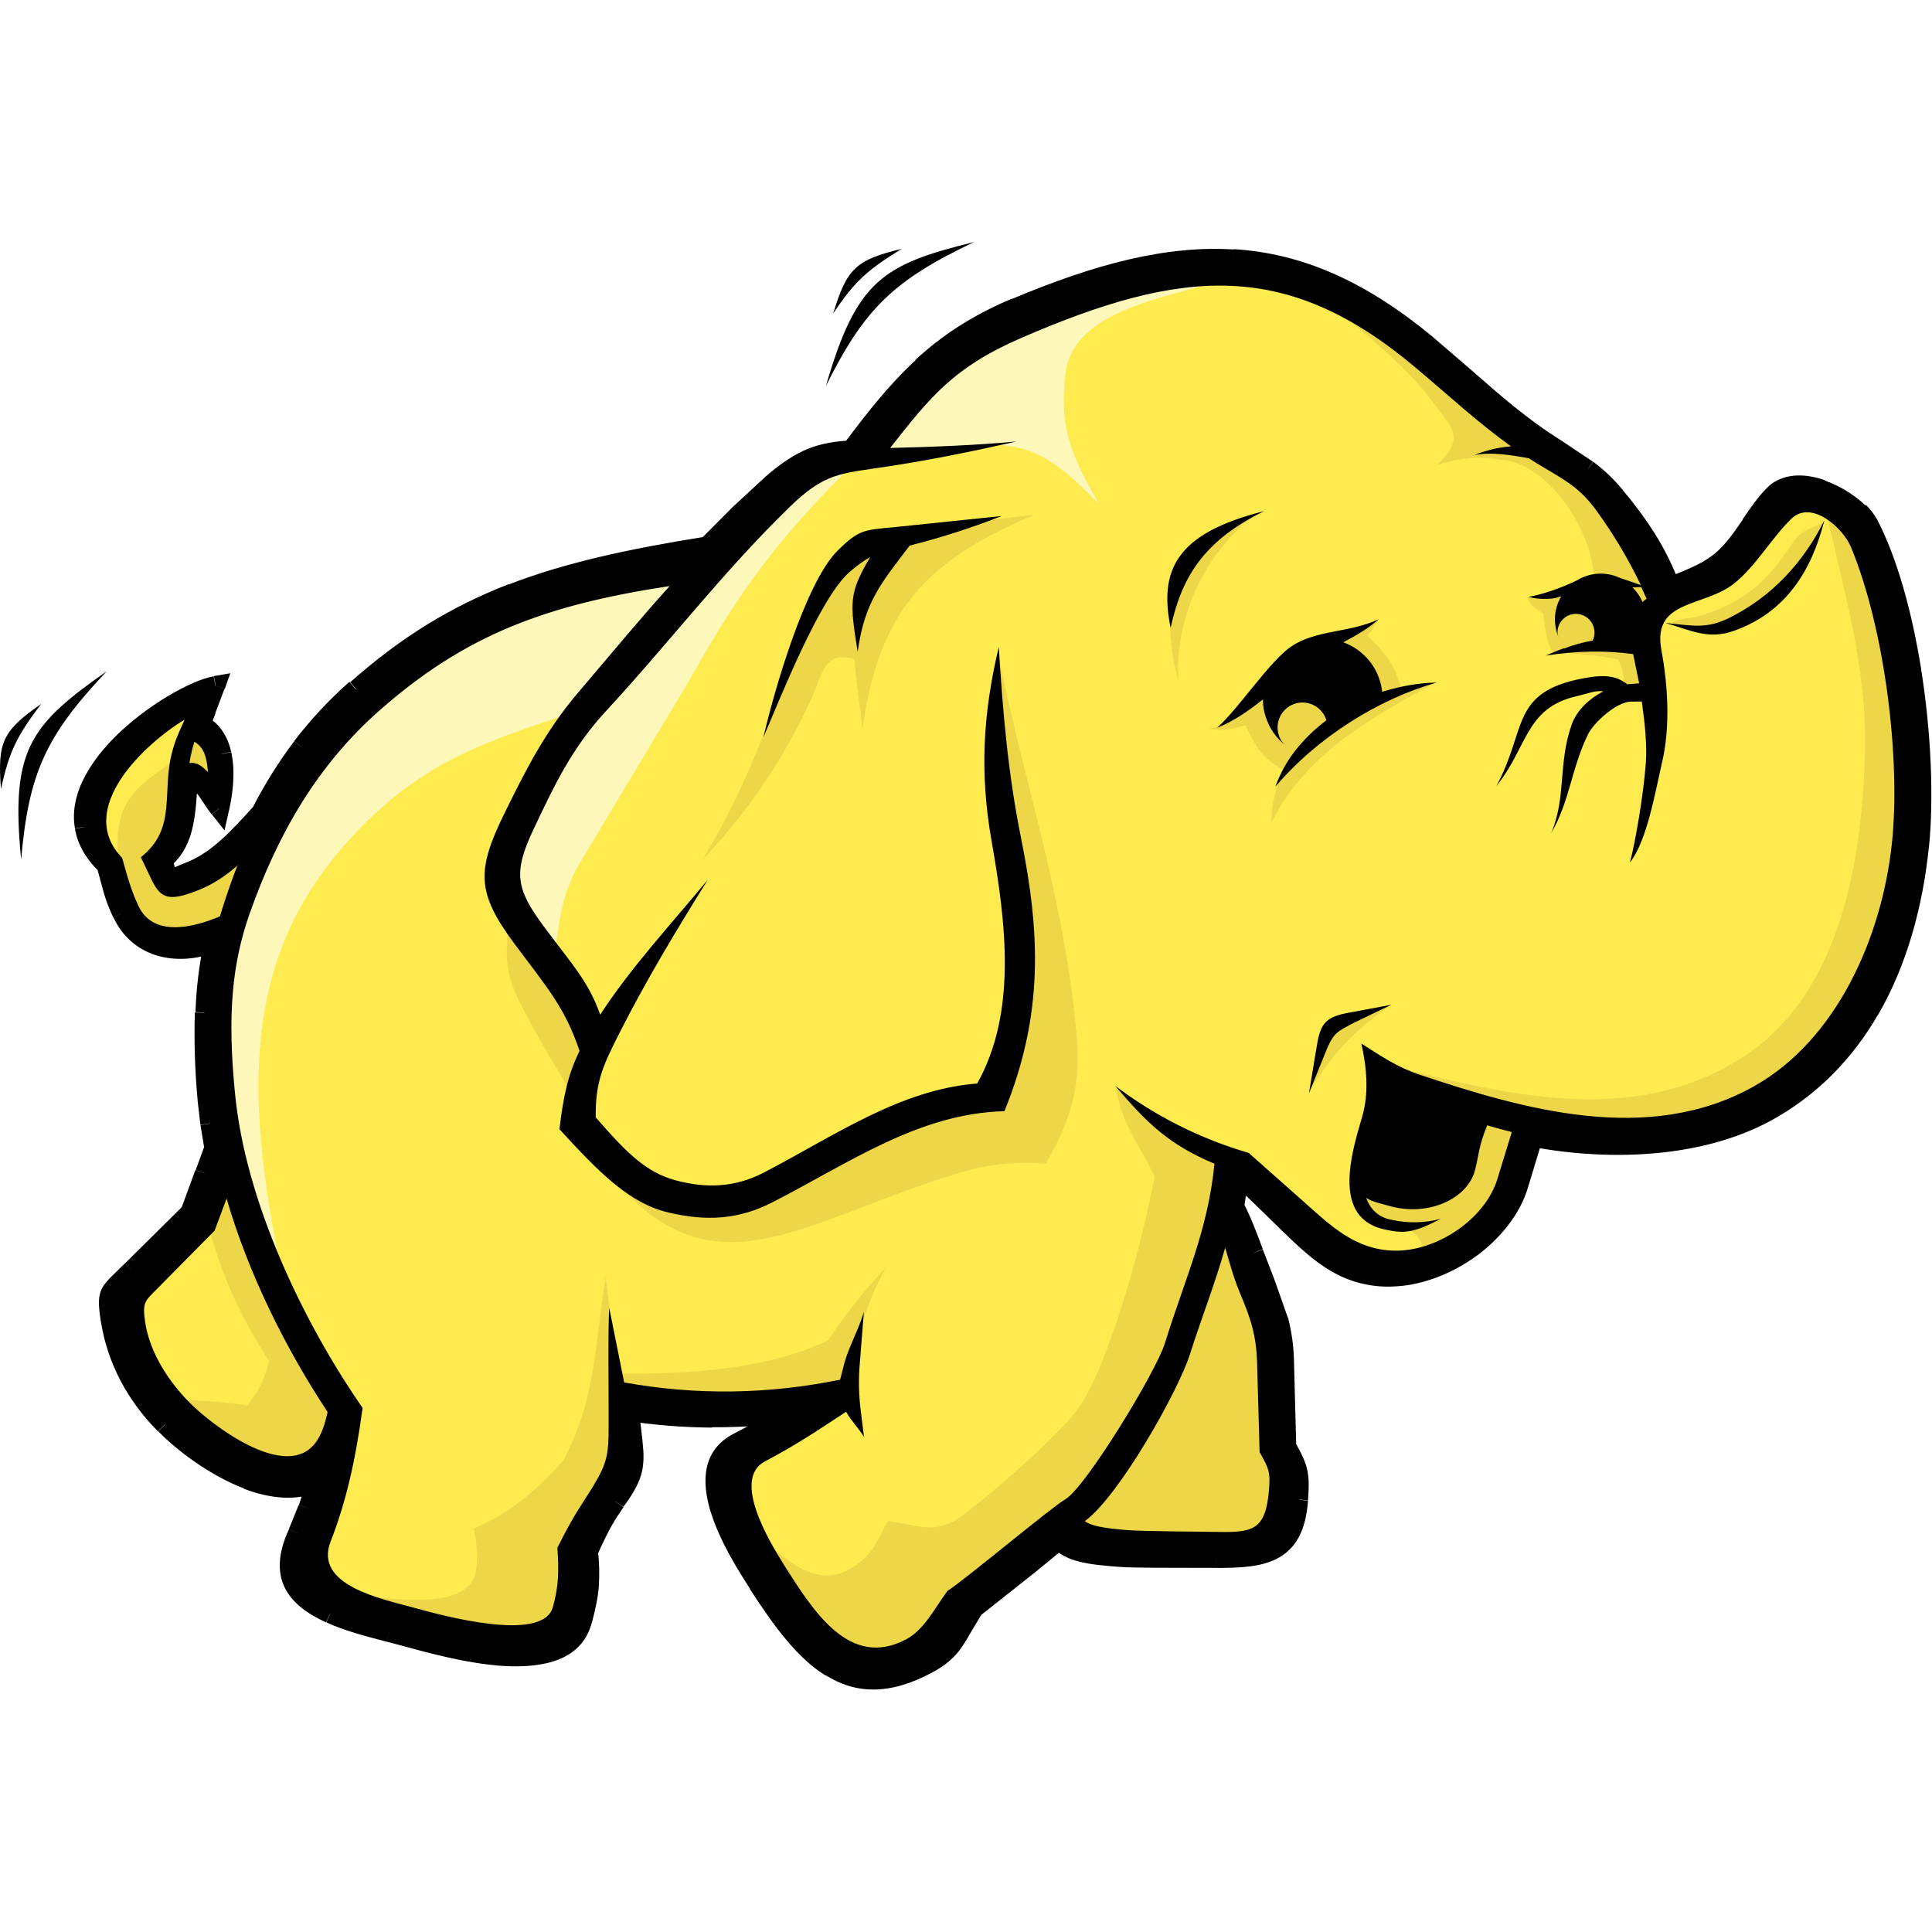
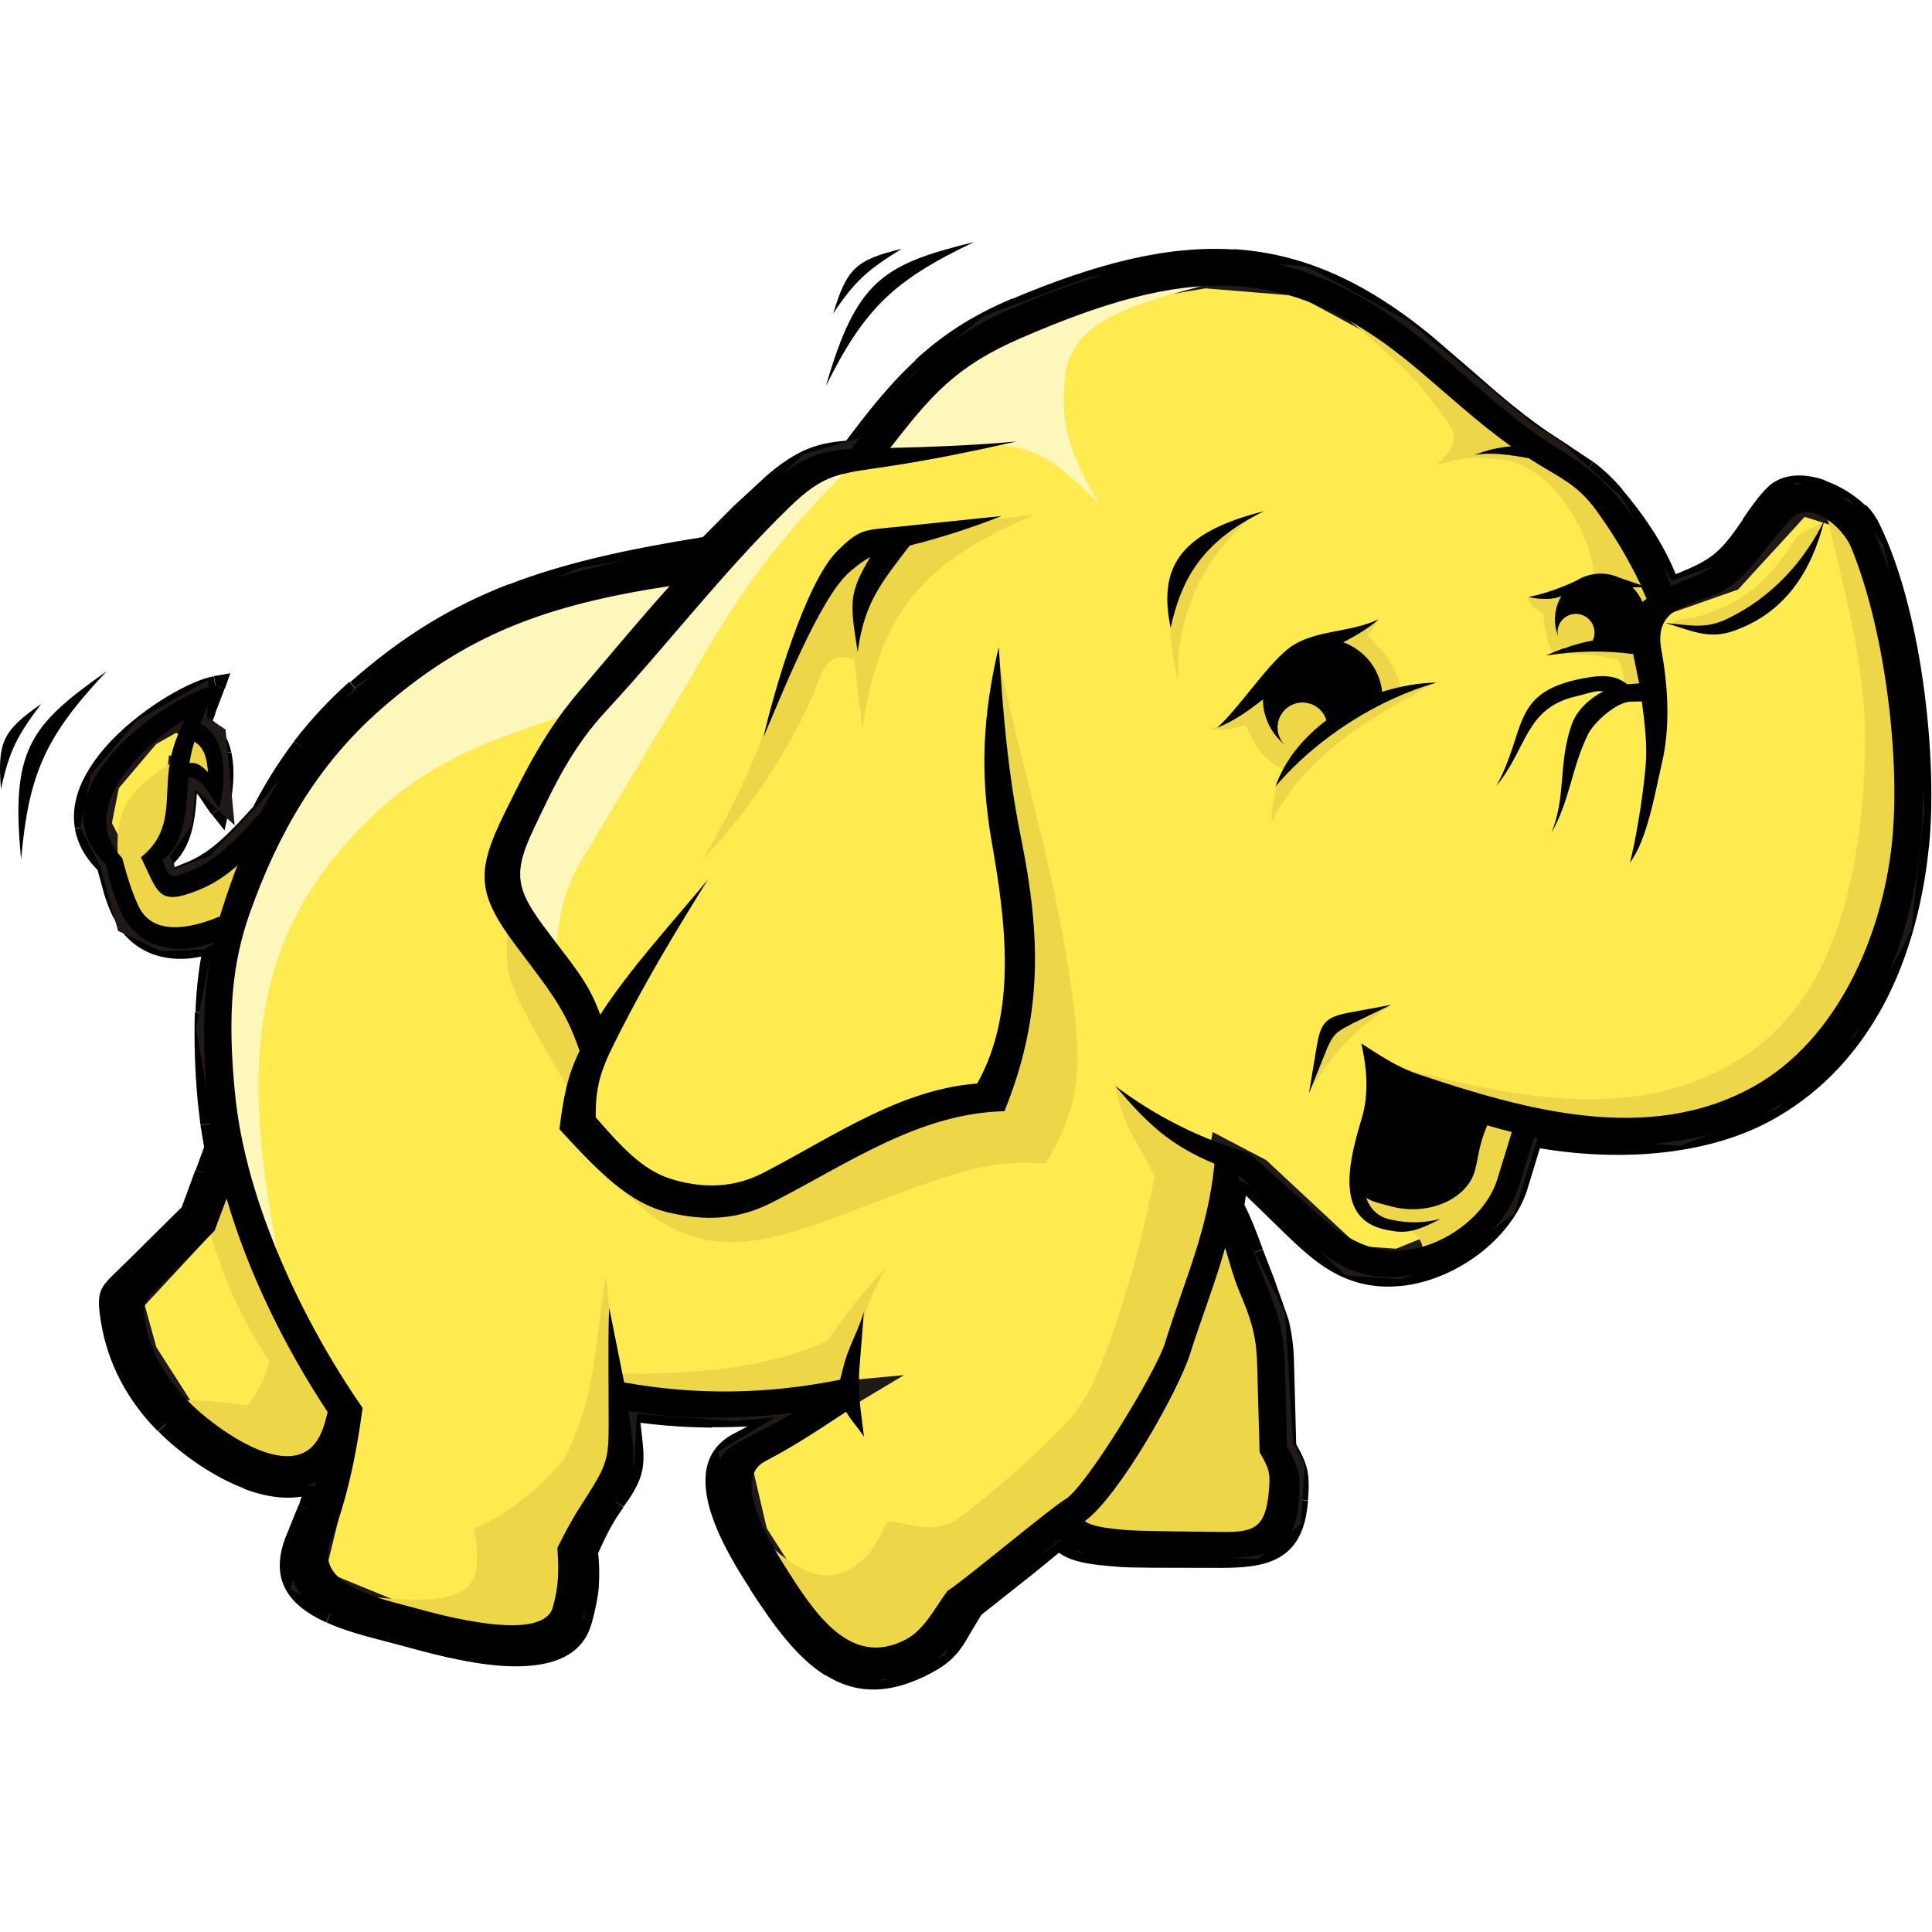
<svg xmlns="http://www.w3.org/2000/svg" width="64" height="64">
  <path d="m7.403 38.124-.316.86-.606-.222.316-.86zm-.316.86-.47 1.28-.617-.22.47-1.28zm-.47 1.28-.076.117-.227-.228zm-.076.117-1.033 1.023-.454-.457 1.033-1.023zm-1.033 1.023-.916.907-.454-.457.916-.907zm-.916.907-.23.224-.447-.467.22-.214zm-.23.224c-.413.398-.495.477-.376 1.188l-.636.106c-.175-1.048-.053-1.166.566-1.76zm-.376 1.188a5.7 5.7 0 0 0 .585 1.725l-.573.3a6.4 6.4 0 0 1-.648-1.92zm.585 1.725c.277.528.647 1.04 1.118 1.512l-.457.454a7 7 0 0 1-1.234-1.666zM5.7 46.96c.603.605 1.587 1.354 2.612 1.743l-.227.604c-1.12-.425-2.2-1.238-2.842-1.892zm2.6 1.743c.713.27 1.44.364 2.046.095l.26.6c-.783.347-1.676.243-2.533-.083zm2.046.095.624-.276-.182.657-.312-.086zm.442.38-.285.895-.6-.22.27-.847zm-.285.895-.347.85-.588-.268.326-.802zm-.347.85c-.546 1.197.026 1.828.913 2.232l-.268.588c-1.2-.547-2-1.417-1.23-3.083zm.913 2.232c.567.258 1.253.437 1.9.603l-.162.624c-.67-.174-1.4-.362-1.996-.638zm1.9.603.45.118-.164.624-.446-.118zm.45.118c.77.208 2.097.6 3.292.665l-.04.646c-1.252-.08-2.622-.473-3.416-.687zm3.292.665c1.08.068 2.042-.113 2.265-.94l.624.164c-.33 1.227-1.563 1.5-2.93 1.422zm2.265-.94a6.4 6.4 0 0 0 .215-1.1l.646.053c-.03.364-.106.737-.237 1.223zm.215-1.1c.03-.337.017-.664-.025-1.08l.64-.06a6.4 6.4 0 0 1 .03 1.193zm-.025-1.08.025-.162.295.13zm.025-.162c.435-.97.614-1.233.93-1.696l.533.364c-.293.428-.458.67-.872 1.595zm.93-1.696.14-.208.535.36-.144.2zm.14-.208c.247-.366.36-.6.397-.863l.64.088c-.052.362-.195.683-.5 1.136zm.397-.863c.038-.266 0-.582-.058-1.067l.64-.073c.063.532.105.88.055 1.23zm-.058-1.067-.038-.305.64-.08.04.313zm-.038-.305-.046-.32.64-.093.046.33zm-.046-.32-.063-.43.43.065-.048.32zm.367-.366a19 19 0 0 0 2.704.211l-.003.646a19.6 19.6 0 0 1-2.797-.219zm2.704.2a20.5 20.5 0 0 0 2.683-.162l.076.64c-.925.115-1.842.173-2.762.167zm2.683-.162.2.6-.162-.28zm.2.6-1.707.913-.295-.576 1.68-.898zm-1.707.913-.148.076-.295-.576.148-.076zm-.148.076c-.683.35-.7 1.088-.448 1.86l-.616.192c-.33-1.057-.286-2.085.768-2.628zm-.448 1.86c.274.876.855 1.798 1.22 2.36l-.54.35c-.384-.592-.997-1.565-1.295-2.52zm1.22 2.36c.763 1.176 1.483 2.167 2.3 2.674l-.336.55c-.935-.573-1.706-1.627-2.515-2.873zm2.3 2.674c.78.48 1.694.523 2.904-.13l.306.57c-1.446.782-2.565.712-3.545.1zm2.904-.13c.572-.3.764-.645 1.022-1.098l.563.318c-.312.547-.544.953-1.28 1.35zm1.022-1.098.38-.624.535.358-.353.584zm.38-.624.112-.105.155.284zm.112-.105c.2-.104.995-.77 1.78-1.417l.412.497-1.88 1.488zm1.78-1.417 1.008-.83.406.505-1.003.822zm1.008-.83.248-.2.204.245-.25.207zm.452.045c.13.155.333.25.6.317l-.15.63c-.413-.1-.73-.258-.958-.53zm.6.317c.318.076.736.113 1.242.15l-.046.646c-.53-.038-.974-.078-1.346-.167zm1.242.15c.397.03 1.665.028 2.484.028v.646c-.837 0-2.132.001-2.53-.028zm2.484.028.605.001-.003.646h-.602v-.646zm.605.001c.763.005 1.368-.03 1.768-.256l.318.563c-.527.3-1.225.344-2.088.34l.003-.646zm1.768-.256c.365-.207.584-.614.64-1.376l.646.046c-.072 1-.405 1.575-.967 1.894zm.64-1.376c.028-.4.035-.625-.01-.825l.63-.14c.062.283.057.56.025 1zm-.01-.825c-.044-.2-.148-.408-.34-.75l.566-.316c.22.394.343.643.405.926zm-.34-.75-.04-.15.323-.008zm-.04-.15-.037-1.392.646-.015.037 1.392zm-.037-1.392-.037-1.4.646-.015.037 1.4zm-.037-1.4a5.6 5.6 0 0 0-.166-1.286l.626-.157a6.3 6.3 0 0 1 .186 1.428zm-.166-1.286c-.1-.4-.247-.783-.447-1.26l.596-.25.477 1.352zm-.447-1.26-.38-.983.606-.222.37.956zm.225-1.207-.303.1zm-.606.225-.627-1.5.578-.3c.276.545.463 1.048.655 1.566zm-.627-1.5-.03-.2.318.056zm-.03-.2.08-.5.64.08-.08.53zm.08-.5.056-.52.646.053-.063.548zm.056-.52.06-.676.487.47-.224.234zm.546-.207.95.915-.447.467-.95-.915zm.95.915.7.684-.447.467-.7-.684zm.7.684c.512.494.98.942 1.5 1.25l-.328.558c-.582-.343-1.077-.818-1.62-1.34zm1.5 1.25a3.1 3.1 0 0 0 1.795.43l.03.646a3.7 3.7 0 0 1-2.154-.519zm1.795.43c.8-.037 1.643-.376 2.353-.9l.384.52c-.808.596-1.8.983-2.706 1.026zm2.353-.9c.677-.5 1.217-1.162 1.436-1.883l.62.187c-.262.86-.9 1.64-1.67 2.216zm1.436-1.883.227-.747.62.187-.227.747zm.227-.747.264-.87.62.187-.264.87zm.264-.87.084-.277.284.054-.06.317zm.37-.223c1.3.247 2.734.334 4.103.2l.063.64c-1.432.15-2.92.06-4.285-.198zm4.103.2c1.203-.126 2.364-.432 3.36-.964l.303.57c-1.072.572-2.315.9-3.6 1.035zm3.36-.964c1.46-.78 2.56-1.932 3.35-3.3l.56.32c-.85 1.47-2.03 2.7-3.606 3.55zm3.35-3.3.28.16zm0-.001c.903-1.564 1.4-3.4 1.6-5.3l.64.06c-.202 1.993-.733 3.93-1.682 5.573zm1.6-5.3c.157-1.55.07-3.662-.254-5.705l.636-.1c.333 2.095.42 4.268.26 5.867zm-.254-5.705c-.286-1.802-.756-3.545-1.406-4.788l.573-.298c.68 1.304 1.172 3.117 1.47 4.985zM61.6 17.496a1.3 1.3 0 0 0-.244-.31l.452-.462a2 2 0 0 1 .365.475zm-.244-.3a3.1 3.1 0 0 0-1.115-.679l.2-.6a3.8 3.8 0 0 1 1.357.828zm-1.115-.68c-.396-.136-.794-.174-1.08-.025l-.298-.573c.46-.24 1.038-.202 1.586-.013zm-1.08-.025a.6.6 0 0 0-.165.122l-.462-.452c.1-.1.2-.18.33-.243zm-.165.122c-.264.268-.496.607-.73.946l-.533-.364c.25-.367.502-.733.8-1.034zm-.73.946c-.306.447-.613.895-1 1.235l-.42-.492c.336-.287.617-.698.897-1.106zm-1 1.235c-.487.416-1.05.642-1.575.852l-.24-.6c.477-.2 1-.397 1.396-.744zm-1.575.852-.238.096-.245-.598.243-.098zm-.238.096-.3.127-.117-.315.303-.1zm-.425-.188a8.3 8.3 0 0 0-.762-1.542l.548-.343a9 9 0 0 1 .82 1.663zm-.762-1.542a12 12 0 0 0-1.013-1.37l.495-.414a13 13 0 0 1 1.066 1.441zm-1.013-1.37a5.2 5.2 0 0 0-.87-.83l.4-.513c.34.258.652.546.974.93zm-.87-.83a14 14 0 0 0-1.044-.696l.343-.548 1.092.73zm-1.044-.696c-1.127-.706-2.07-1.534-3.035-2.38l.424-.487c.943.828 1.868 1.64 2.954 2.32zm-3.035-2.38-1.273-1.092.412-.5 1.285 1.105zm-1.273-1.092c-2.134-1.76-4.1-2.613-6.2-2.745l.04-.646c2.24.14 4.336 1.04 6.582 2.9zM40.83 8.9c-2.115-.133-4.376.46-7.06 1.6l-.25-.596c2.774-1.168 5.125-1.78 7.35-1.64zm-7.06 1.6c-1.265.532-2.2 1.158-3.013 1.9l-.437-.475c.866-.8 1.86-1.467 3.2-2.03zm-3.013 1.9c-.818.757-1.522 1.65-2.3 2.706l-.518-.386c.808-1.08 1.532-2 2.4-2.795zm-2.3 2.706-.1.122-.15.008-.016-.323zm-.242.13c-.45.023-.826.078-1.2.227l-.24-.6c.453-.18.9-.246 1.407-.273zm-1.2.227c-.38.152-.772.406-1.25.83l-.427-.485c.54-.477 1-.767 1.438-.946zm-1.25.83-1.066.988-.45-.465 1.106-1.022zm-1.066.988-.225-.234.225.232zm-.001.001-1.028 1.035-.467-.447 1.05-1.055zm-1.028 1.035-.183.095-.05-.318zm-.183.095c-2.526.403-4.573.844-6.402 1.553l-.232-.604c1.87-.724 3.958-1.175 6.533-1.586zm-6.402 1.553c-1.813.702-3.413 1.67-5.058 3.13L11.6 22.6c1.707-1.513 3.368-2.518 5.253-3.248zM12 23.08a13 13 0 0 0-1.743 1.87l-.513-.4a14 14 0 0 1 1.829-1.963zm-1.743 1.87a13.5 13.5 0 0 0-1.312 2.1l-.576-.293a15 15 0 0 1 1.375-2.2zm-1.312 2.1-.048.07-.24-.216zm-.048.07L7.77 28.292l-.432-.482c.38-.342.73-.734 1.08-1.12zM7.77 28.292c-.412.37-.86.687-1.376.886l-.232-.604c.43-.166.816-.44 1.177-.765zm-1.376.886H6.4l-.115-.302zm-.001 0c-.415.16-.617.24-.847.142l.25-.596c.01.004.115-.053.367-.15zm-.847.142h-.001l.126-.297zm-.001-.001c-.242-.103-.3-.302-.46-.702l.606-.225c.085.227.083.324.106.333zm-.46-.702L5 28.392l.194-.146.193.26zm.1-.37c.594-.446.65-1.335.704-2.2l.646.04c-.063 1-.13 2.04-.964 2.668zm.704-2.2.02-.308.646.046-.02.303zm.02-.308.023-.315.315.015-.015.323zm.338-.3c.533.025.776.4 1.038.807l-.543.35c-.167-.26-.323-.5-.525-.5zm1.038.807.228.33-.505.4a5 5 0 0 1-.266-.383zm.3.6-.148.66-.42-.53.252-.2zm-.63-.14c.1-.488.193-1.128.075-1.652l.63-.14c.144.64.052 1.378-.072 1.932zm.075-1.652c-.075-.333-.236-.62-.535-.774l.295-.576c.494.256.754.7.868 1.2zm-.535-.774-.256-.132.1-.268.303.112zm-.155-.4.2-.487.6.235-.183.477zm.2-.487.296-.785.6.212-.306.808zm.547-.997.542-.094-.182.518-.306-.106zm.1.636c-.626.1-2.004.882-3.004 1.92l-.467-.447c1.1-1.133 2.642-1.985 3.363-2.1zm-3.004 1.92c-.363.376-.67.783-.864 1.197l-.586-.27c.23-.488.577-.953.983-1.374zM3.32 26.15c-.185.395-.27.8-.202 1.192l-.636.1c-.092-.532.014-1.063.252-1.57zm-.202 1.192c.062.357.253.715.614 1.063l-.447.467c-.468-.45-.718-.93-.803-1.42zm.614 1.063.1.156-.313.077zm.1.156.236.87-.616.192-.246-.9zm.236.87a5 5 0 0 0 .265.681l-.583.278a6 6 0 0 1-.298-.767zm.265.68c.232.483.6.778 1.024.914l-.197.616a2.28 2.28 0 0 1-1.4-1.252zm1.024.914c.494.16 1.07.1 1.607-.1l.235.6c-.672.262-1.4.32-2.04.115zm1.607-.1.56-.22-.128.587-.316-.068zm.433.37c-.152.698-.244 1.43-.275 2.257l-.646-.023a13.3 13.3 0 0 1 .29-2.371zM7.1 33.56c-.03.827.001 1.755.094 2.845l-.646.053a24 24 0 0 1-.094-2.92zm.094 2.845.085.767-.64.086-.093-.8zm.085.767.132.8-.634.12-.137-.824zm.132.8-.014.172-.303-.1" />
  <g fill-rule="evenodd">
-     <path d="m23.586 18.594-4.255.7-3.883 1.702-3.298 2.074-3.138 3.83-1.773 1.878-1.714.632-.453-1.108.793-1.144.178-1.614.53.02.58.53-.156-1.644-.643-.43.02-.626-1.523.862-1.38 1.628-.288 1.455.6 1.165.55 1.98 1.12.53 1.177-.058 1.116-.65L7 34.072l.745 4.202-.82 1.94-2.685 2.892.477 1.728L6 46.837l2.398 1.688 1.272.174 1.414.048-.882 3.622 3.244 1.33 4.042.532 1.383-.904.106-2.447 1.543-2.553.106-2.02 3.723.266 3.457-.32-3.457 2.074.585 2.5 2.18 3.404 2.128.904 1.702-.7.7-1.383 3.564-2.713.7.585 5.585.213 1.117-.904.106-1.596-.372-.7-.266-4.308-1.862-3.723.32-1.65 1.117.585 3.138 2.925 1.542.106 1.702-.7 1.702-1.276.85-2.766 5 .32 3.032-1.17 2.447-2.287 1.755-3.298.426-3.883-.372-4.52-.957-4.042-.957-1.277-1.33-.426-2.34 2.553-2.127.745-1.862-3.085-1.862-1.702-1-.638-4.042-3.35-3.244-1.755-3.244-.266-3.776.638-3.298 1.223-2.287 1.862-1.808 2.18-1.862.532z" stroke-miterlimit="10" fill="#feeb50" stroke="#1f1917" stroke-width=".095" />
+     <path d="m23.586 18.594-4.255.7-3.883 1.702-3.298 2.074-3.138 3.83-1.773 1.878-1.714.632-.453-1.108.793-1.144.178-1.614.53.02.58.53-.156-1.644-.643-.43.02-.626-1.523.862-1.38 1.628-.288 1.455.6 1.165.55 1.98 1.12.53 1.177-.058 1.116-.65L7 34.072l.745 4.202-.82 1.94-2.685 2.892.477 1.728L6 46.837l2.398 1.688 1.272.174 1.414.048-.882 3.622 3.244 1.33 4.042.532 1.383-.904.106-2.447 1.543-2.553.106-2.02 3.723.266 3.457-.32-3.457 2.074.585 2.5 2.18 3.404 2.128.904 1.702-.7.7-1.383 3.564-2.713.7.585 5.585.213 1.117-.904.106-1.596-.372-.7-.266-4.308-1.862-3.723.32-1.65 1.117.585 3.138 2.925 1.542.106 1.702-.7 1.702-1.276.85-2.766 5 .32 3.032-1.17 2.447-2.287 1.755-3.298.426-3.883-.372-4.52-.957-4.042-.957-1.277-1.33-.426-2.34 2.553-2.127.745-1.862-3.085-1.862-1.702-1-.638-4.042-3.35-3.244-1.755-3.244-.266-3.776.638-3.298 1.223-2.287 1.862-1.808 2.18-1.862.532z" stroke-miterlimit="10" fill="#feeb50" stroke="#1f1917" strokeWidth=".095" />
    <g fill="#fdf7ba">
      <path d="M11.245 28.196C7.6 32.447 8.4 37.603 9.42 42.655L7.803 38.57l-.596-3.746.17-3.83 1.532-3.66 2.3-3.405 3.575-2.98L18.7 19.33l4.597-.596-4.256 4.852c-3.417 1.108-5.433 1.855-7.794 4.6" />
      <path d="M28.402 15.243c-2.534 2.472-3.918 4.337-5.53 7.23l-3.66 6.106c-.613 1.033-.67 1.9-.855 3.092l-1.788-2.128.85-2.554 2.894-5.193 6.13-6.044 1.958-.5m12.515-6.13c-2.03.76-5.4 1.012-5.634 3.34-.167 1.654.125 2.485 1.122 4.235-2.463-2.548-3.072-2.154-7.83-1.362l2.043-2.894 3.575-2.213 4.597-1.022 2.128-.085" />
    </g>
    <g fill="#edd749">
      <path d="M46.515 40.62c.676.417.66.72.548 1.005l1.6-.64 1.036-1.4.77-1.982-.982-.74-4.294.548-.32.868.1 1.233.4.73.64.32.503.046m-.4-7.34c-2.152.62-2.136.792-2.77 2.928.84-1.346 1.46-2.026 2.77-2.928M60.43 17.3c-.383.177-.755.262-.994.612-.515.753-.956 1.387-1.808 1.916-.43.266-.872.44-1.327.58-.377.117-.604.013-.925.243l.57.1h1.26l1.553-.96.914-.96.756-1.533m-34.286 4.777c-.847 2.317-1.587 4.303-2.87 6.4a19.2 19.2 0 0 0 3.582-5.28c.366-.778.435-1.7 1.453-1.35.046.777.2 1.553.256 2.33.55-3.945 2.102-5.595 5.7-7.126l-3.06.365-2.878.64L26.9 20.1l-.777 1.964m7-.08c.778 3.662 1.898 7.176 2.385 10.896.316 2.417.35 3.578-.866 5.664-1.33-.086-2.154.064-3.44.485-5.118 1.678-8.053 4.145-11.502-.826l3.303 1.556 2.354-.463 4.157-2.42 3.243-.64 1.05-4.385-.777-5.802-.1-2.74.183-1.325m8.813 22.657c-.43 2.975 1 4.574.402 5.396-.167.233-.392.638-.644.75-.9.397-2.136-.074-2.225.158H36.5l-1.188-.503 1.827-2.147 1.782-3.883 1.142-3.928h.594l1.28 4.157" />
      <path d="M36.956 35.993c.24 1.35.66 1.672 1.295 2.98-.423 2.133-1.102 4.67-1.92 6.552-.345.794-.623 1.23-1.23 1.845a32 32 0 0 1-3.228 2.838c-.838.646-1.423.322-2.456.176-.44.797-.56 1.24-1.37 1.644-1.244.622-2.358-.72-3.335-1.507l2.115 3.304 1.462 1.37 1.233.183 1.644-1.005.868-1.644 1.827-1.37 2.238-1.92 1.416-2 1.28-2.375 1.645-4.933.137-1.873-2.056-.914-1.565-1.34M20.57 45.508c2.306 0 4.74-.128 6.852-1.096a18.5 18.5 0 0 1 1.92-2.42c-.665 1.257-.874 1.967-1.05 3.38l-.685 1.005-5.207.137-1.7-.183-.183-.183.046-.64M20.25 43.9l-.18-1.622c-.394 2.37-.3 3.96-1.4 6.084-.815.944-1.82 1.804-2.968 2.264.097.582.126.946.07 1.373-.202 1.536-3.275.857-4.538.796l6.082 1.566 1.37-.548.457-2.65 1.28-2.375.228-1.462-.4-3.426m-3.417-13.375c-.064 1.153-.138 1.633.37 2.652.646 1.294 1.44 2.5 2.142 3.8l.228-2.558-2.74-3.883m-9.387 8.698-.593 1.263c.544 1.833 1.028 2.995 2.064 4.596-.18.65-.316.933-.73 1.462a16.5 16.5 0 0 0-2.646-.178l3.06 2.375 1.507-.274 1.507-1.507-2.147-3.335zM60.433 16.7c.62 2.796 1.423 5.375 1.348 8.238-.1 3.512-.776 7.95-4.03 10.068-3.645 2.372-7.923 1.25-11.922.234l4.888 2 4.568.228 3.106-.914 2.42-2 1.827-3.837.685-4.43-.548-4.34-1.005-4.294-1.34-.952M6.045 25.02C4.4 26.1 3.74 26.57 3.922 28.567l.495 1.793.7.474.866.288 1.567-.37.804-2.494-2.226 1.093h-.515l-.577-.886.7-1.03.37-1.958.474.144.577.454-.083-1.03-.392-.66-.392-.33-.247.97M43.165 9.298c1.468 1.364 3.27 2.55 4.445 4.215.455.645.96.975-.008 1.886 1.022-.292 1.402-.26 2.22-.16 1.488.18 2.883 2.296 2.972 3.812-.018.142-.413.464-1.564.78-.023.044-.65-.086-.634-.043.12.327.28.377.523.53.053.364.087.925.335 1.323a10 10 0 0 1 2.14.207c.24.396.203.792.183 1.188l.822-.137-.228-1.873.73-1.233-1.05-2.375-2-1.92-.194-.01-2.26-1.387-3.687-3.016-2.737-1.787m2.465 11.252c-.077.135-.194.352-.344.502.612.58.913.966 1.13 1.784l-2.074 1.03-1.755 1.683c-.77-.415-.962-.733-1.335-1.523-.434.115-.845.225-1.203.094.227.002.367-.055.594-.196l1.117-1.16 1.973-1.494 1.3-.42c.164-.068.44-.23.605-.3" />
      <path d="M47.55 22.614C45.35 23.8 43.244 25 42.12 27.24c0-2.855 2.867-4.112 5.432-4.625m-5.872-5.618c-1.633 1.114-2.788 3.36-2.643 5.552-.532-1.897-.344-3.7 1.3-5l.827-.402.526-.15" />
    </g>
    <path d="m44.8 33.905 1.288-.62-1.317.245c-.928.157-1.037.38-1.18 1.293l-.23 1.394.613-1.516c.224-.5.35-.537.826-.796m-17.2-23.52c.73-1.093 1.15-1.45 2.27-2.142-1.523.367-1.814.65-2.27 2.142m-.24 2.4c1.276-2.564 2.242-3.5 4.912-4.768-3.02.74-3.9 1.267-4.912 4.768M.032 26.14c.28-1.284.54-1.77 1.333-2.823C.08 24.215-.087 24.584.032 26.14m28.593 21.492-.116-.935a7.4 7.4 0 0 1-.022-1.592l.13-1.65c-.16.56-.48 1.118-.64 1.677l-.147.572c-2.4.488-4.763.52-7.154.092l-.494-2.47c-.047.74-.017 2.788-.02 3.934-.003.888-.04 1.192-.498 1.948-.43.707-.6.868-1.2 2.063.05.754.05 1.253-.15 1.968-.333 1.2-3.694.268-4.58.025-1.092-.3-3.35-.743-2.782-2.2.5-1.28.816-2.632 1.06-4.424-2-2.882-3.86-6.83-4.218-10.33-.277-2.717-.1-4.4.477-6.05.932-2.633 2.235-4.912 4.326-6.748 2.82-2.475 5.458-3.47 9.586-4.098-.993 1.1-1.975 2.287-3.046 3.547-1.084 1.276-1.728 2.564-2.416 3.96-.95 1.927-.93 2.66.33 4.353 1.086 1.458 1.672 2.115 2.147 3.54-.392.807-.534 1.5-.666 2.592 1.33 1.453 2.318 2.45 3.6 2.757 1.266.3 2.324.243 3.457-.336 2.517-1.287 4.845-2.948 7.684-3.017 1.313-3.23 1.18-5.927.55-9.05-.43-2.133-.603-4.153-.737-6.33-.532 2.24-.632 4.2-.237 6.44.476 2.7.846 5.66-.478 8.023-2.567.197-4.767 1.758-7.08 2.956-.93.482-1.898.53-2.927.246-.955-.262-1.6-.894-2.63-2.082-.016-1.192.253-1.742.8-2.82.88-1.733 1.85-3.347 2.915-5.053-1.304 1.574-2.54 2.9-3.567 4.473-.392-1.118-.953-1.686-1.883-2.944-.908-1.23-1.003-1.768-.324-3.2s1.26-2.687 2.423-3.94c2.007-2.168 3.846-4.58 6.04-6.715 1.192-1.16 1.676-1.12 3.257-1.36 1.43-.217 2.824-.5 4.28-.83-1.4.13-2.772.18-4.144.214l-.043.001c1.35-1.724 2.133-2.685 4.326-3.637 5.398-2.344 8.828-2.598 13.068.966 1.1.924 2.06 1.82 3.173 2.618a4 4 0 0 0-1.213.288c.56-.107 1.208-.001 1.8.105a14 14 0 0 0 .503.311c.786.463 1.233.72 1.765 1.46.562.783 1.03 1.566 1.444 2.43l-.7-.24a1.5 1.5 0 0 0-1.42.088l-.033.015c-.435.212-1.1.453-1.56.527.23.08.74.1.98.014a1 1 0 0 1 .098-.031 1.5 1.5 0 0 0-.041 1.456l.001.003c.04.096.097.184.16.248a12 12 0 0 0-.634.257c1.006-.153 1.913-.18 2.895-.05l.2.97-.365.028-.03.003c-.464-.37-.982-.3-1.7-.148-2.15.5-1.645 1.697-2.634 3.515 1.027-1.256.95-2.57 2.625-2.965.4-.092.656-.208.92-.168-.475.24-.886.635-1.05 1.095-.46 1.297-.174 2.4-.68 3.602.625-1.083.663-2.14 1.222-3.28.2-.4.946-1.065 1.403-1.075l.376-.008c.1.72.177 1.437.134 2.03-.078 1.084-.36 2.692-.528 3.307.566-.728.824-2.27 1.073-3.355.26-1.13.194-2.486-.033-3.7-.3-1.666 1.404-1.395 2.4-2.18.732-.577 1.236-1.5 1.907-2.152.666-.647 1.714.304 1.976.937 1.136 2.747 1.653 7.07 1.353 9.84-.337 3.108-1.838 6.5-4.58 8.03-3.494 1.95-7.614.76-11.085-.4-.74-.25-1.256-.613-1.907-1.024.177.798.258 1.644.022 2.44-.375 1.265-.98 3.335.74 3.717.654.145.95.124 1.873-.352a3.44 3.44 0 0 1-1.637.033c-.465-.086-.712-.38-.842-.73.163.117.428.18.88.3 1.274.307 2.487-.306 2.724-1.2.138-.516.115-.787.408-1.5q.396.12.815.223l-.473 1.543c-.4 1.335-2.004 2.412-3.412 2.387-1.302-.023-2.127-.838-3.025-1.638l-1.805-1.6a13.7 13.7 0 0 1-4.422-2.222c1.07 1.257 1.796 1.954 3.288 2.58-.217 2.214-.986 3.828-1.642 5.946-.297.958-2.64 4.796-3.3 5.17-.463.267-3.364 2.7-3.9 3.032-.406.54-.763 1.285-1.374 1.608-1.862.984-3.058-.9-4.06-2.493-.456-.725-1.723-2.814-.62-3.4 1.044-.553 1.63-.948 2.694-1.647.156.285.425.56.6.845zm6.472 3.375c-.943.76-2.528 2.1-2.835 2.278-.557.83-.626 1.345-1.518 1.828-2.656 1.437-4.065-.23-5.637-2.652-.75-1.154-2.387-3.8-.65-4.683.732-.376 1.287-.66 1.84-.98-1.823.226-3.613.23-5.473-.05l.085.634c.12 1.017.16 1.328-.392 2.147-.403.597-.558.77-1.044 1.856a5.4 5.4 0 0 1-.199 2.303c-.553 2.053-4.388.928-5.95.505-1.88-.508-4.566-.982-3.464-3.4.258-.566.46-1.146.614-1.698-1.644.728-3.928-.816-5.017-1.907-1.035-1.038-1.597-2.243-1.793-3.412-.167-.995-.014-1 .696-1.694l1.95-1.93.787-2.14a15 15 0 0 1-.223-1.6c-.2-2.195-.125-3.758.188-5.196-1.144.446-2.456.237-3.04-.977-.222-.462-.354-.932-.522-1.614-2.552-2.46 2.23-5.68 3.625-5.924-.16.453-.334.868-.488 1.28.946.5.83 1.885.63 2.784-.34-.43-.528-1-1.03-1.015-.073 1.016-.06 2.14-.854 2.735.235.628.223.628.9.372.948-.365 1.662-1.178 2.38-1.972a13.6 13.6 0 0 1 3.13-4.056c3.352-2.972 6.52-3.944 11.622-4.757a35 35 0 0 1 2.134-2.057c1.02-.9 1.683-1.087 2.648-1.138 1.597-2.136 2.854-3.624 5.457-4.72 5.458-2.297 9.22-2.408 13.6 1.204 1.448 1.193 2.682 2.45 4.273 3.448.805.504 1.38.867 2 1.594.768.915 1.395 1.83 1.83 3.007.564-.232 1.207-.45 1.726-.894.67-.573 1.097-1.53 1.718-2.16.824-.835 2.704.173 3.12.97 1.416 2.7 1.995 7.703 1.694 10.672-.372 3.67-1.885 7.14-5.12 8.867-2.2 1.173-5.15 1.282-7.676.805l-.5 1.616c-.5 1.614-2.408 2.933-4.083 3.012-1.608.076-2.48-.754-3.534-1.77l-1.66-1.6a12 12 0 0 1-.139 1.048c.436.86.645 1.616 1.018 2.503.4.976.6 1.617.638 2.662l.074 2.783c.414.735.45.914.4 1.755-.127 1.773-1.104 1.942-2.73 1.932-.542-.004-2.6.01-3.1-.028-1.037-.075-1.72-.154-2.078-.582zm5.487-9.672c-.327 1.17-.767 2.273-1.17 3.538-.38 1.197-2.33 4.675-3.477 5.517.223.166.633.23 1.364.294.517.045 2.554.054 3.065.063 1.126.02 1.553-.065 1.667-1.347.056-.628.007-.745-.307-1.295l-.083-2.945c-.026-.93-.205-1.466-.57-2.334-.22-.52-.338-1.003-.488-1.492zm-34.3-16.06c.253-.03.4.104.605.3-.036-.467-.122-.813-.45-1.004a6 6 0 0 0-.065.23 6 6 0 0 0-.1.476zm1.588 3.373a25 25 0 0 0-.51 1.457l-.076.25c-.962.408-2.226.667-2.7-.344-.235-.5-.368-.972-.54-1.592-1.584-1.64.784-3.806 2.073-4.583-.187.4-.32.705-.4 1.017-.392 1.355.177 2.564-1.052 3.546.578 1.166.55 1.63 1.896 1.092.52-.208.946-.5 1.328-.844zm-.37 11.04c.73 2.52 1.97 4.997 3.346 7.08v.036c-.086.358-.186.707-.395.987-.984 1.316-3.485-.616-4.2-1.355-.792-.808-1.322-1.766-1.448-2.663-.092-.655-.003-.67.454-1.134l1.848-1.87.405-1.08zm46.576-20.232a1.5 1.5 0 0 1 .332.487 1 1 0 0 1 .136-.11l-.176-.384-.3.008zM42.03 24c-.128-.27-.2-.553-.192-.833-.472.377-.985.735-1.518.94.735-.657 1.734-2.205 2.458-2.694.82-.555 1.936-.447 2.894-.9-.327.297-.746.536-1.173.764.47.172.876.52 1.108 1.006a2 2 0 0 1 .18.633c.643-.2 1.275-.3 1.8-.304-1.9.536-3.94 1.8-5.34 3.448a4.4 4.4 0 0 1 .642-1.172 1.97 1.97 0 0 1-.868-.9zm-8.852-6.905a25 25 0 0 1-3.043.978c-.938 1.232-1.5 1.87-1.724 3.522-.254-1.625-.307-1.926.417-3.14-.2.106-.404.253-.684.492-1 .864-2.327 4.26-2.854 5.472.334-1.46 1.38-5.112 2.456-6.177.708-.7.87-.684 1.867-.778zm22 3.542c.855.08 1.344.213 2.1-.166 1.427-.706 2.477-1.86 3.158-3.238-.417 1.645-1.255 3.043-2.994 3.663-.854.304-1.405-.01-2.274-.26zm-16.4.16c.322-1.427.894-2.8 3.1-3.865-2.937.735-3.487 1.97-3.1 3.865M.7 28.47c.252-2.853.807-4.085 2.834-6.232C.98 24.03.346 24.845.7 28.47" />
    <path d="M42.4 24.452a.83.83 0 0 1 .39-1.1.83.83 0 0 1 1.103.39 1 1 0 0 1 .046.119 5.5 5.5 0 0 0-1.055 1.033.9.9 0 0 1-.484-.441m9.196-3.557a.61.61 0 0 1 .663-.558.62.62 0 0 1 .558.677.6.6 0 0 1-.056.203 5.4 5.4 0 0 0-.943.262.83.83 0 0 1-.222-.584" fill="#edd749" />
  </g>
</svg>
